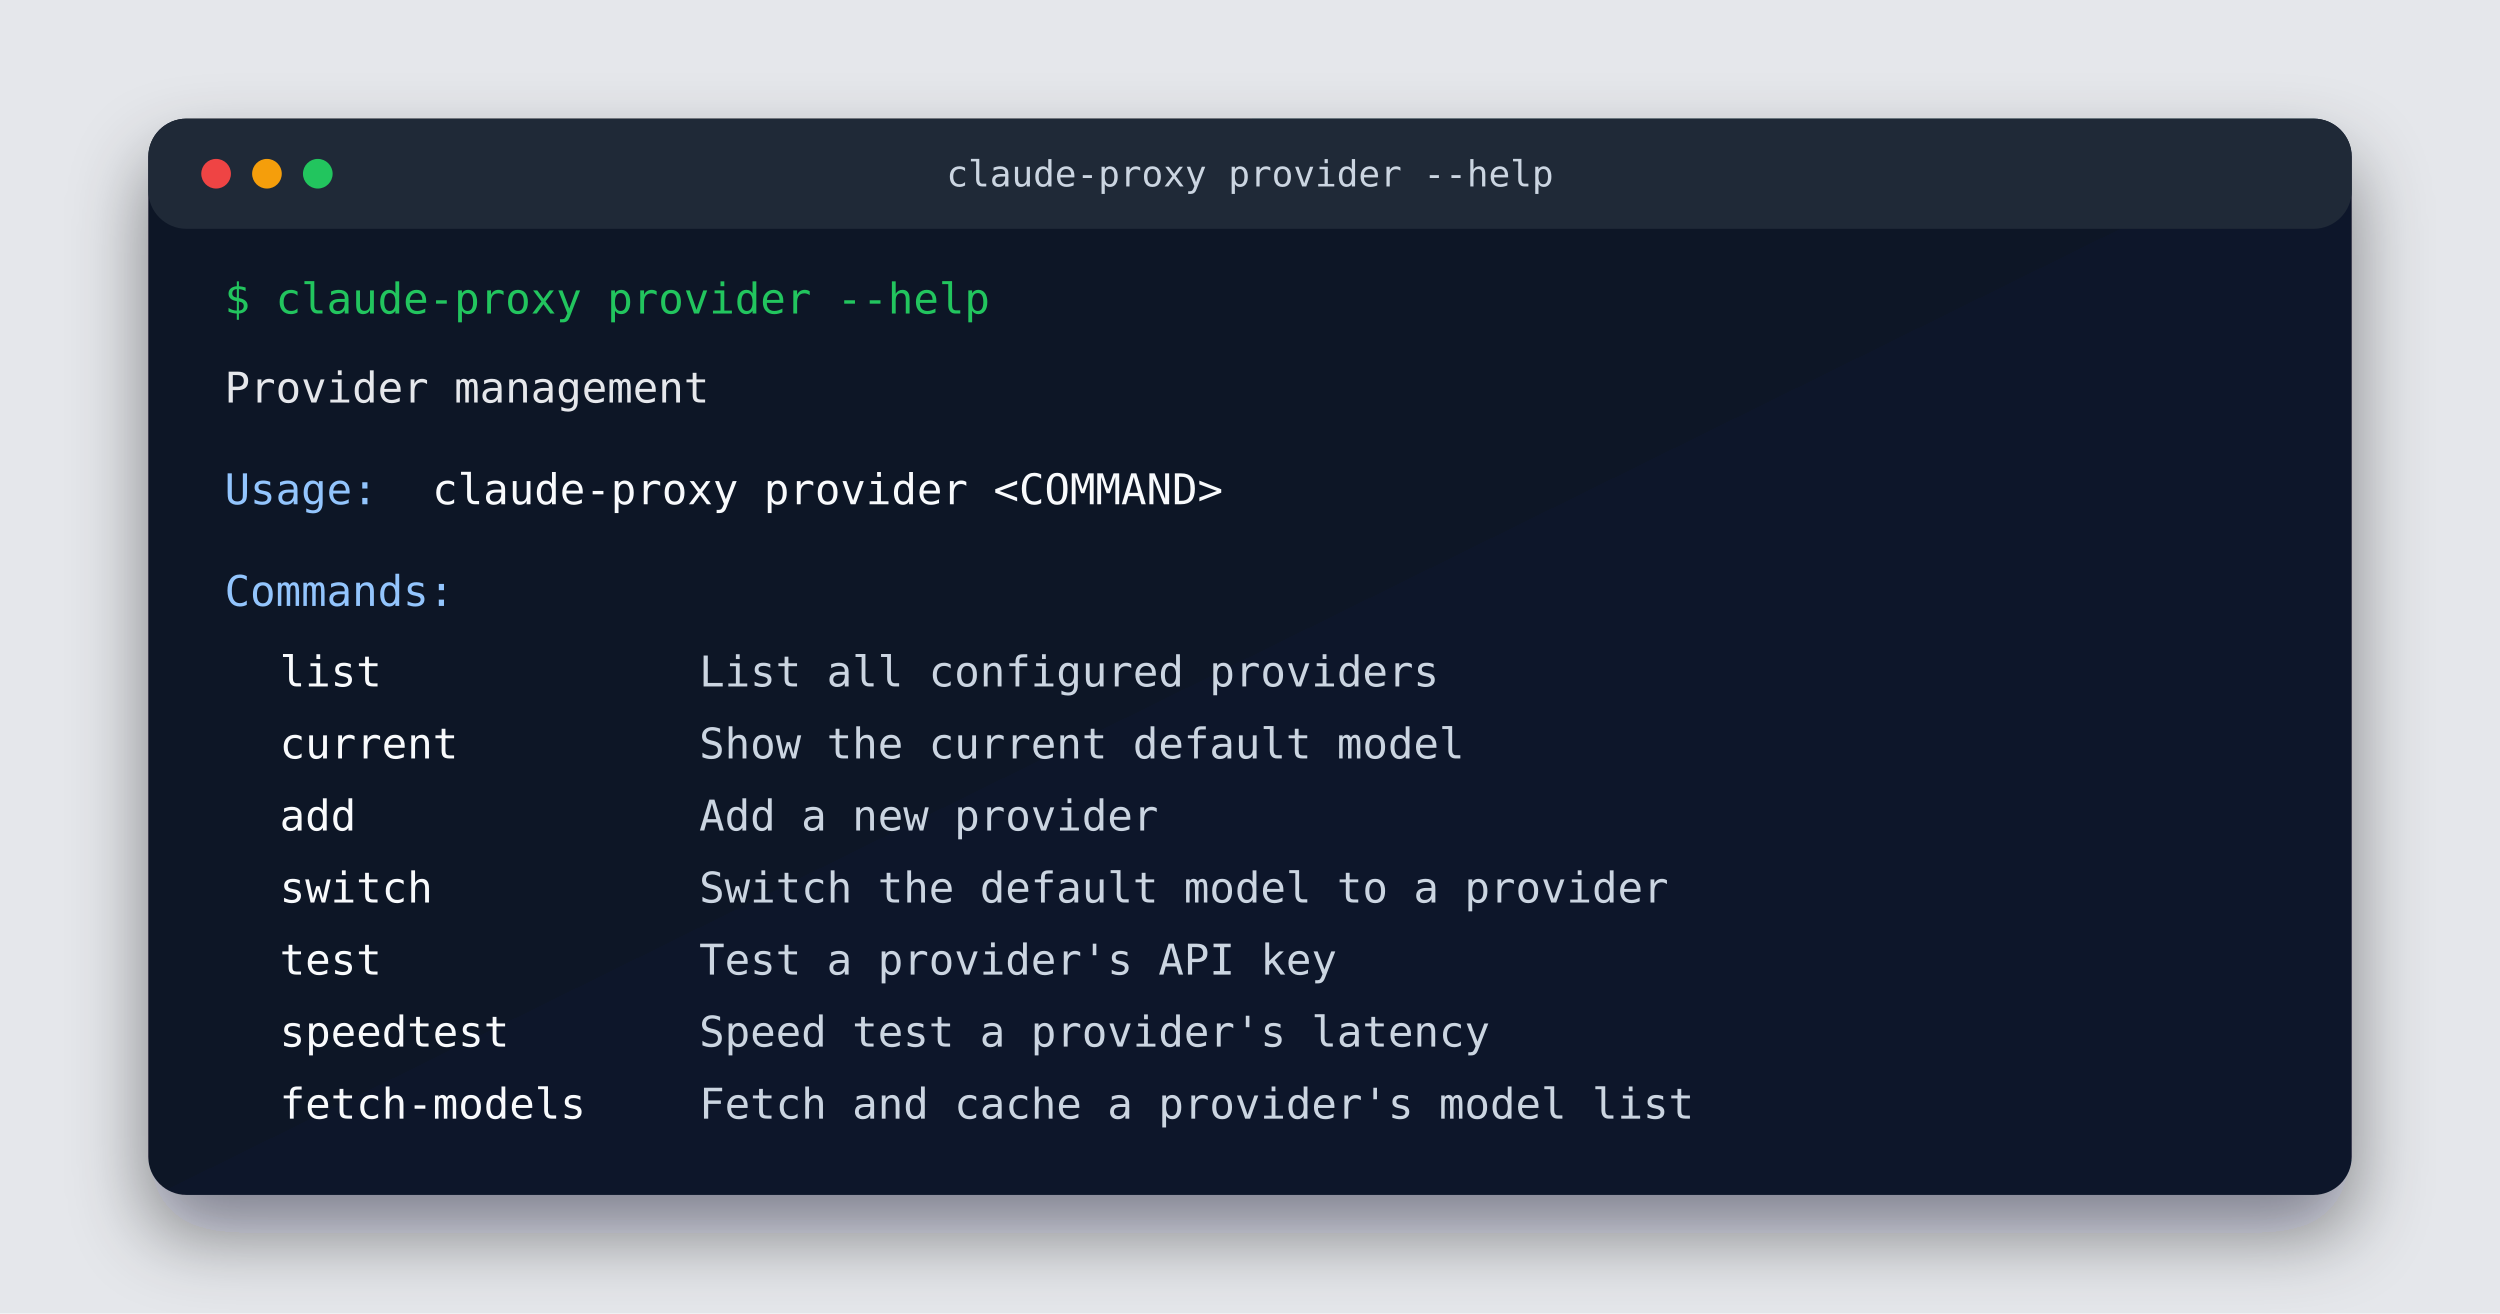
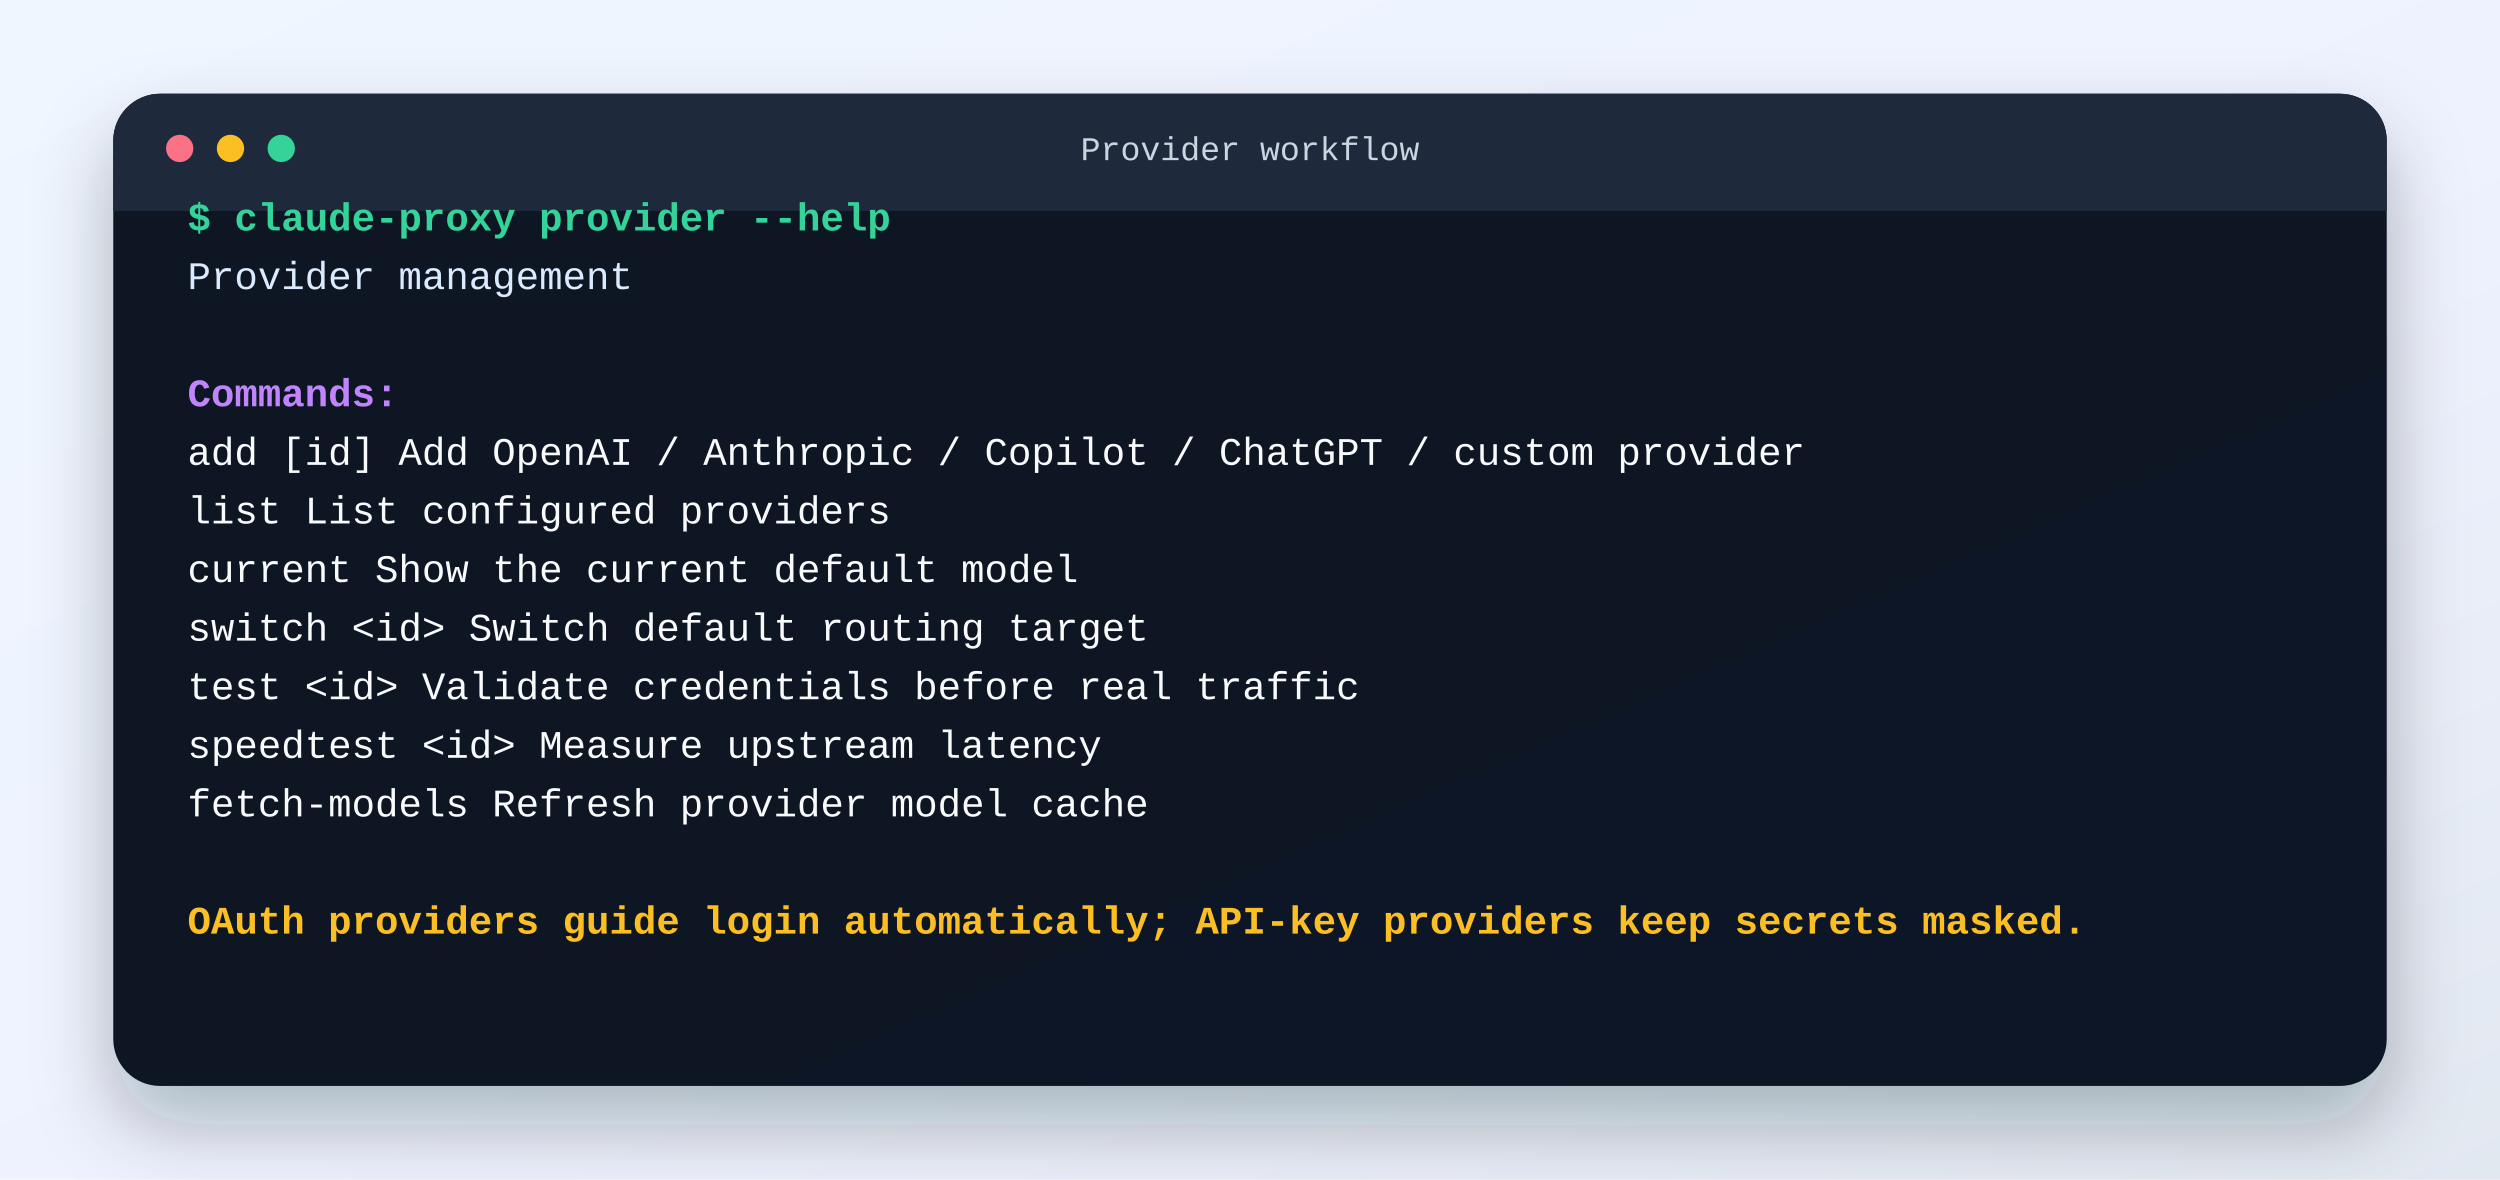
- <svg xmlns="http://www.w3.org/2000/svg" width="1180" height="620" viewBox="0 0 1180 620" role="img" aria-labelledby="title desc">
+ <svg xmlns="http://www.w3.org/2000/svg" width="1280" height="604" viewBox="0 0 1280 604" role="img" aria-labelledby="title desc">
  <defs>
-     <linearGradient id="bg" x1="0" x2="1" y1="0" y2="1">
-       <stop offset="0%" stop-color="#111827" />
-       <stop offset="100%" stop-color="#0f172a" />
+     <linearGradient id="page" x1="0" x2="1" y1="0" y2="1">
+       <stop offset="0%" stop-color="#eff6ff" />
+       <stop offset="55%" stop-color="#eef2ff" />
+       <stop offset="100%" stop-color="#e2e8f0" />
+     </linearGradient>
+     <linearGradient id="terminal" x1="0" x2="1" y1="0" y2="1">
+       <stop offset="0%" stop-color="#0b1220" />
+       <stop offset="100%" stop-color="#101827" />
    </linearGradient>
    <filter id="shadow" x="-20%" y="-20%" width="140%" height="140%">
-       <feDropShadow dx="0" dy="18" stdDeviation="18" flood-color="#020617" flood-opacity="0.45" />
+       <feDropShadow dx="0" dy="20" stdDeviation="20" flood-color="#0f172a" flood-opacity="0.28" />
    </filter>
  </defs>
-   <rect width="1180" height="620" fill="#e5e7eb" />
-   <rect x="70" y="56" width="1040" height="508" rx="18" fill="url(#bg)" filter="url(#shadow)" />
-   <rect x="70" y="56" width="1040" height="52" rx="18" fill="#1f2937" />
-   <circle cx="102" cy="82" r="7" fill="#ef4444" />
-   <circle cx="126" cy="82" r="7" fill="#f59e0b" />
-   <circle cx="150" cy="82" r="7" fill="#22c55e" />
-   <text x="590" y="88" text-anchor="middle" fill="#cbd5e1" font-family="ui-monospace, SFMono-Regular, Menlo, Consolas, monospace" font-size="17">claude-proxy provider --help</text>
-   <text x="106" y="148" fill="#22c55e" font-family="ui-monospace, SFMono-Regular, Menlo, Consolas, monospace" font-size="20">$ claude-proxy provider --help</text>
-   <text x="106" y="190" fill="#e5e7eb" font-family="ui-monospace, SFMono-Regular, Menlo, Consolas, monospace" font-size="20">Provider management</text>
-   <text x="106" y="238" fill="#93c5fd" font-family="ui-monospace, SFMono-Regular, Menlo, Consolas, monospace" font-size="20">Usage:</text>
-   <text x="204" y="238" fill="#f8fafc" font-family="ui-monospace, SFMono-Regular, Menlo, Consolas, monospace" font-size="20">claude-proxy provider &lt;COMMAND&gt;</text>
-   <text x="106" y="286" fill="#93c5fd" font-family="ui-monospace, SFMono-Regular, Menlo, Consolas, monospace" font-size="20">Commands:</text>
-   <text x="132" y="324" fill="#f8fafc" font-family="ui-monospace, SFMono-Regular, Menlo, Consolas, monospace" font-size="20">list</text>
-   <text x="330" y="324" fill="#cbd5e1" font-family="ui-monospace, SFMono-Regular, Menlo, Consolas, monospace" font-size="20">List all configured providers</text>
-   <text x="132" y="358" fill="#f8fafc" font-family="ui-monospace, SFMono-Regular, Menlo, Consolas, monospace" font-size="20">current</text>
-   <text x="330" y="358" fill="#cbd5e1" font-family="ui-monospace, SFMono-Regular, Menlo, Consolas, monospace" font-size="20">Show the current default model</text>
-   <text x="132" y="392" fill="#f8fafc" font-family="ui-monospace, SFMono-Regular, Menlo, Consolas, monospace" font-size="20">add</text>
-   <text x="330" y="392" fill="#cbd5e1" font-family="ui-monospace, SFMono-Regular, Menlo, Consolas, monospace" font-size="20">Add a new provider</text>
-   <text x="132" y="426" fill="#f8fafc" font-family="ui-monospace, SFMono-Regular, Menlo, Consolas, monospace" font-size="20">switch</text>
-   <text x="330" y="426" fill="#cbd5e1" font-family="ui-monospace, SFMono-Regular, Menlo, Consolas, monospace" font-size="20">Switch the default model to a provider</text>
-   <text x="132" y="460" fill="#f8fafc" font-family="ui-monospace, SFMono-Regular, Menlo, Consolas, monospace" font-size="20">test</text>
-   <text x="330" y="460" fill="#cbd5e1" font-family="ui-monospace, SFMono-Regular, Menlo, Consolas, monospace" font-size="20">Test a provider's API key</text>
-   <text x="132" y="494" fill="#f8fafc" font-family="ui-monospace, SFMono-Regular, Menlo, Consolas, monospace" font-size="20">speedtest</text>
-   <text x="330" y="494" fill="#cbd5e1" font-family="ui-monospace, SFMono-Regular, Menlo, Consolas, monospace" font-size="20">Speed test a provider's latency</text>
-   <text x="132" y="528" fill="#f8fafc" font-family="ui-monospace, SFMono-Regular, Menlo, Consolas, monospace" font-size="20">fetch-models</text>
-   <text x="330" y="528" fill="#cbd5e1" font-family="ui-monospace, SFMono-Regular, Menlo, Consolas, monospace" font-size="20">Fetch and cache a provider's model list</text>
+   <rect width="1280" height="604" rx="0" fill="url(#page)" />
+   <rect x="58" y="48" width="1164" height="508" rx="24" fill="url(#terminal)" filter="url(#shadow)" />
+   <rect x="58" y="48" width="1164" height="56" rx="24" fill="#1e293b" />
+   <rect x="58" y="80" width="1164" height="28" fill="#1e293b" />
+   <circle cx="92" cy="76" r="7" fill="#fb7185" />
+   <circle cx="118" cy="76" r="7" fill="#fbbf24" />
+   <circle cx="144" cy="76" r="7" fill="#34d399" />
+   <text x="640" y="82" text-anchor="middle" fill="#cbd5e1" font-family="ui-monospace, SFMono-Regular, Menlo, Monaco, Consolas, 'Liberation Mono', monospace" font-size="17">Provider workflow</text>
+   <text x="96" y="118" fill="#34d399" font-family="ui-monospace, SFMono-Regular, Menlo, Monaco, Consolas, 'Liberation Mono', monospace" font-size="20" font-weight="700">$ claude-proxy provider --help</text>
+   <text x="96" y="148" fill="#dbeafe" font-family="ui-monospace, SFMono-Regular, Menlo, Monaco, Consolas, 'Liberation Mono', monospace" font-size="20" font-weight="400">Provider management</text>
+   <text x="96" y="178" fill="#dbeafe" font-family="ui-monospace, SFMono-Regular, Menlo, Monaco, Consolas, 'Liberation Mono', monospace" font-size="20" font-weight="400" />
+   <text x="96" y="208" fill="#c084fc" font-family="ui-monospace, SFMono-Regular, Menlo, Monaco, Consolas, 'Liberation Mono', monospace" font-size="20" font-weight="700">Commands:</text>
+   <text x="96" y="238" fill="#f8fafc" font-family="ui-monospace, SFMono-Regular, Menlo, Monaco, Consolas, 'Liberation Mono', monospace" font-size="20" font-weight="400">  add [id]        Add OpenAI / Anthropic / Copilot / ChatGPT / custom provider</text>
+   <text x="96" y="268" fill="#f8fafc" font-family="ui-monospace, SFMono-Regular, Menlo, Monaco, Consolas, 'Liberation Mono', monospace" font-size="20" font-weight="400">  list            List configured providers</text>
+   <text x="96" y="298" fill="#f8fafc" font-family="ui-monospace, SFMono-Regular, Menlo, Monaco, Consolas, 'Liberation Mono', monospace" font-size="20" font-weight="400">  current         Show the current default model</text>
+   <text x="96" y="328" fill="#f8fafc" font-family="ui-monospace, SFMono-Regular, Menlo, Monaco, Consolas, 'Liberation Mono', monospace" font-size="20" font-weight="400">  switch &lt;id&gt;     Switch default routing target</text>
+   <text x="96" y="358" fill="#f8fafc" font-family="ui-monospace, SFMono-Regular, Menlo, Monaco, Consolas, 'Liberation Mono', monospace" font-size="20" font-weight="400">  test &lt;id&gt;       Validate credentials before real traffic</text>
+   <text x="96" y="388" fill="#f8fafc" font-family="ui-monospace, SFMono-Regular, Menlo, Monaco, Consolas, 'Liberation Mono', monospace" font-size="20" font-weight="400">  speedtest &lt;id&gt;  Measure upstream latency</text>
+   <text x="96" y="418" fill="#f8fafc" font-family="ui-monospace, SFMono-Regular, Menlo, Monaco, Consolas, 'Liberation Mono', monospace" font-size="20" font-weight="400">  fetch-models    Refresh provider model cache</text>
+   <text x="96" y="448" fill="#dbeafe" font-family="ui-monospace, SFMono-Regular, Menlo, Monaco, Consolas, 'Liberation Mono', monospace" font-size="20" font-weight="400" />
+   <text x="96" y="478" fill="#fbbf24" font-family="ui-monospace, SFMono-Regular, Menlo, Monaco, Consolas, 'Liberation Mono', monospace" font-size="20" font-weight="700">OAuth providers guide login automatically; API-key providers keep secrets masked.</text>
</svg>
